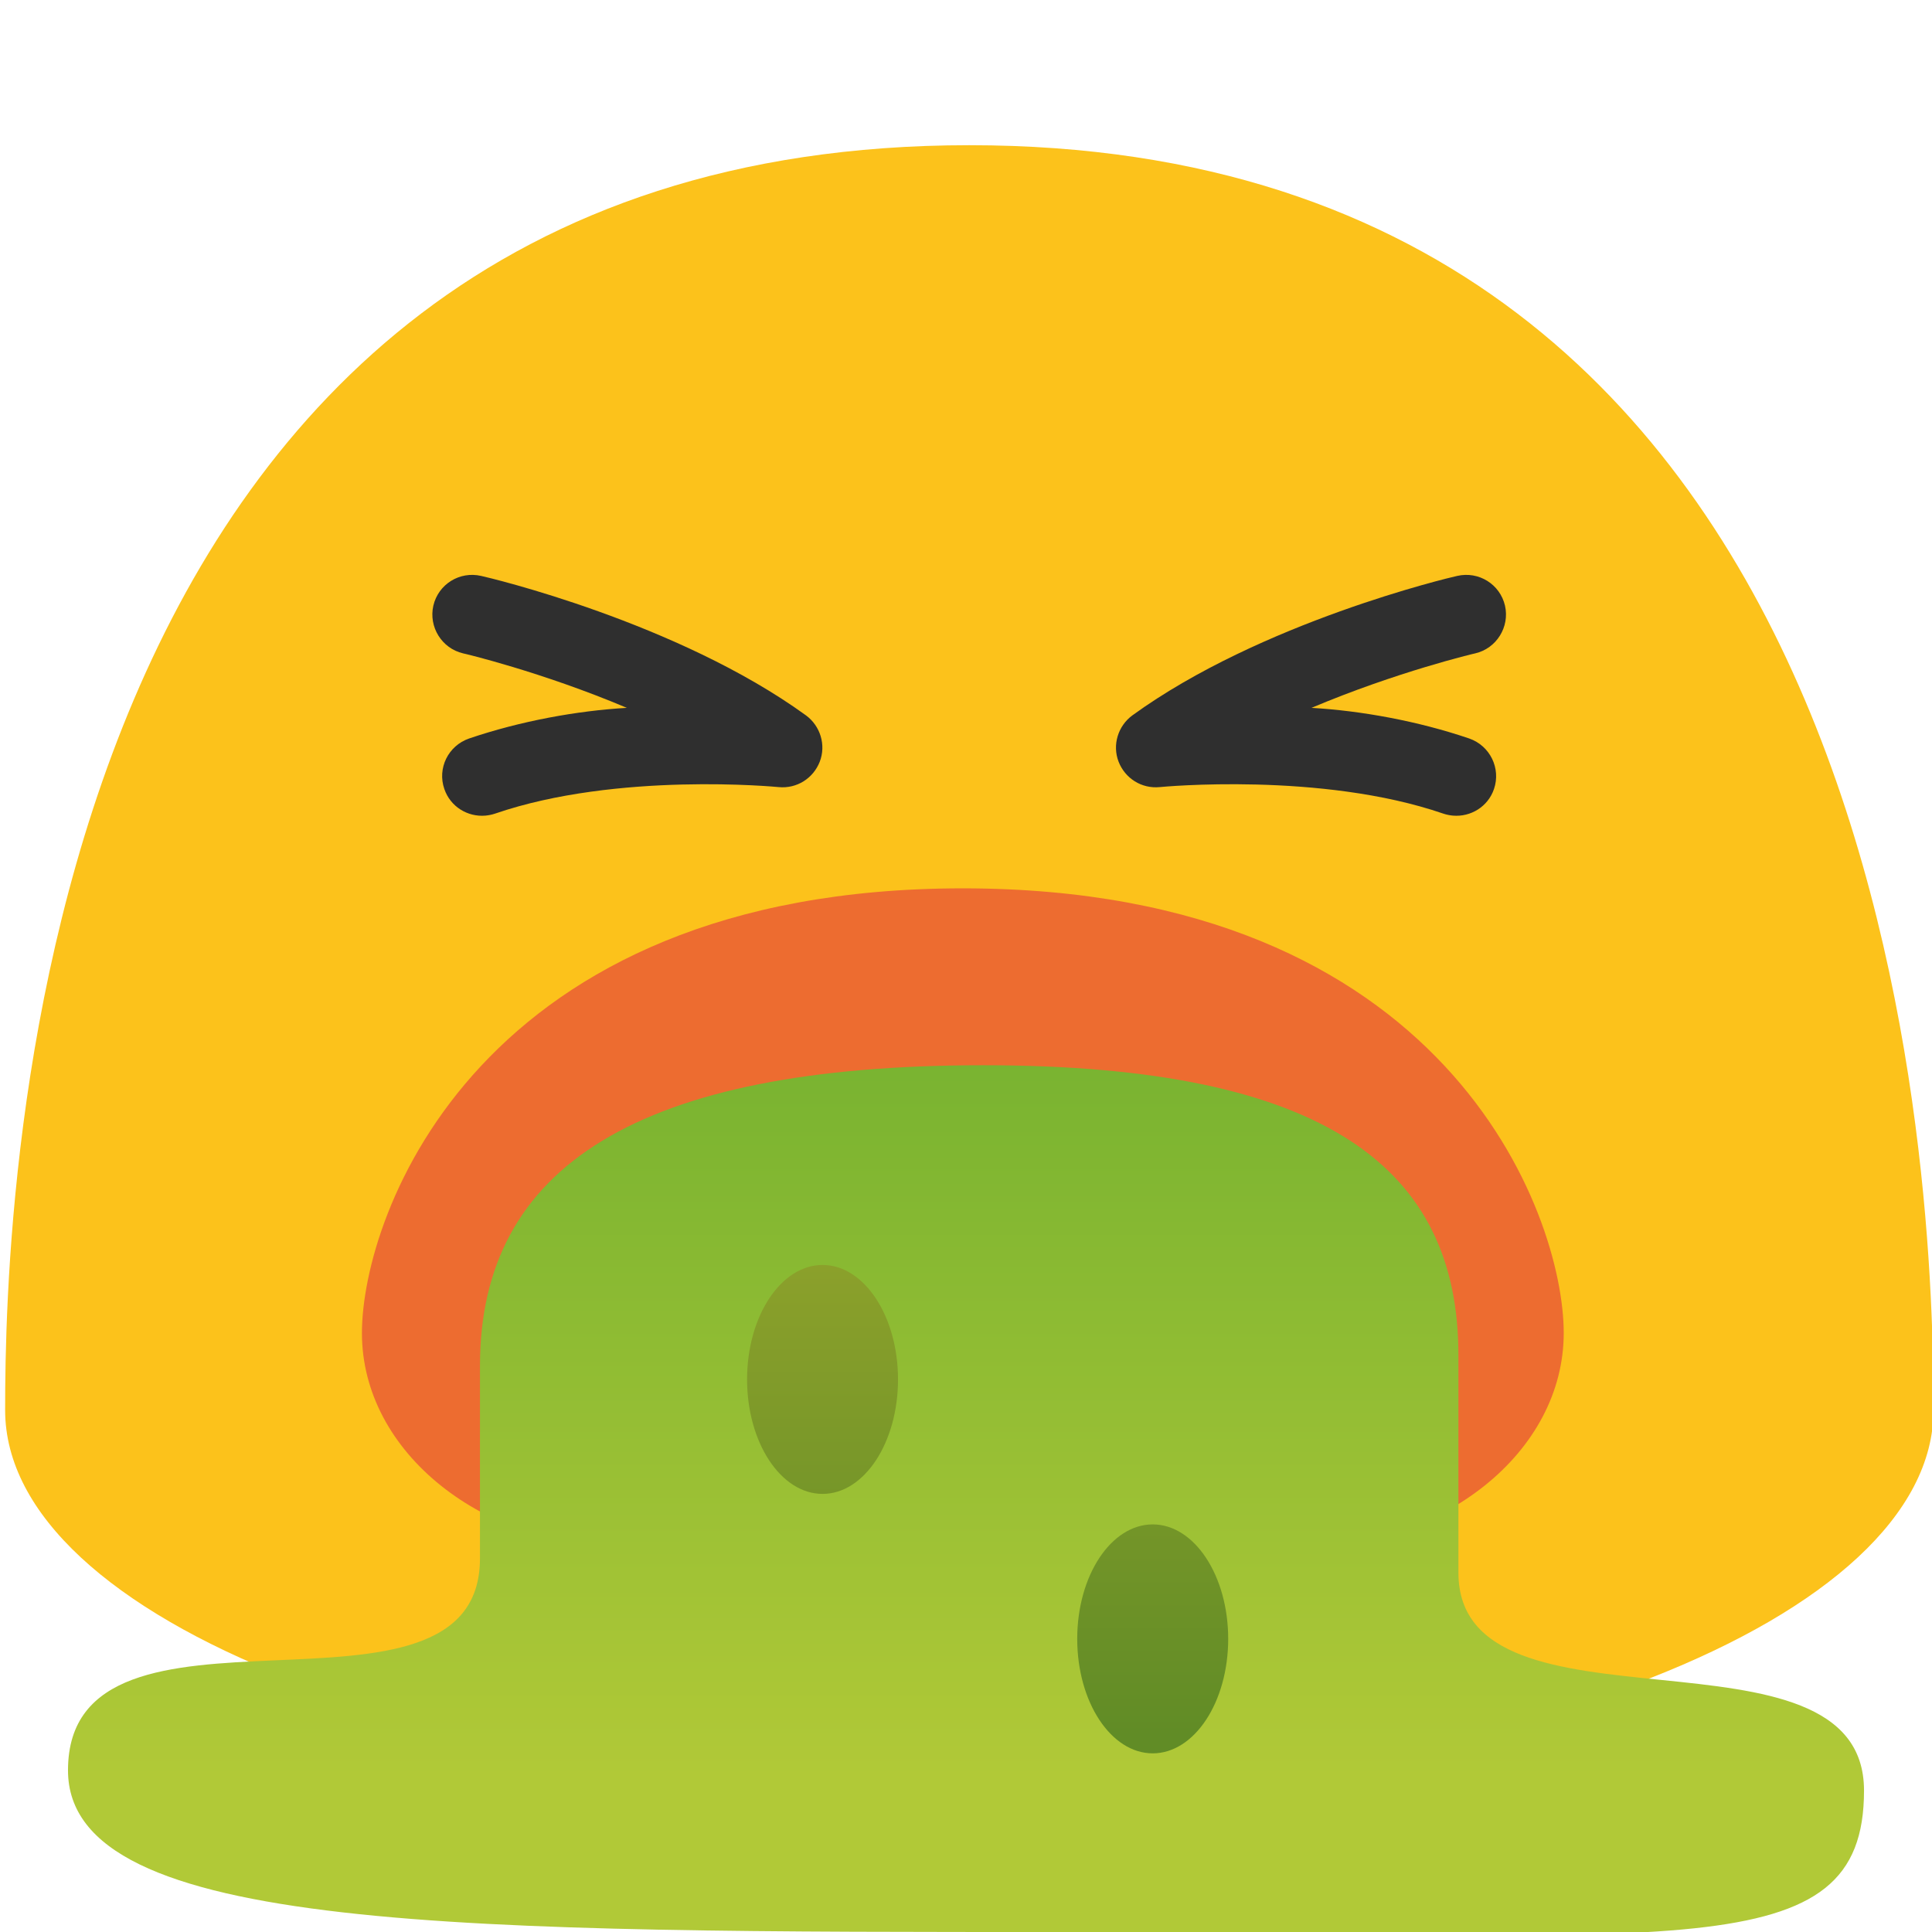
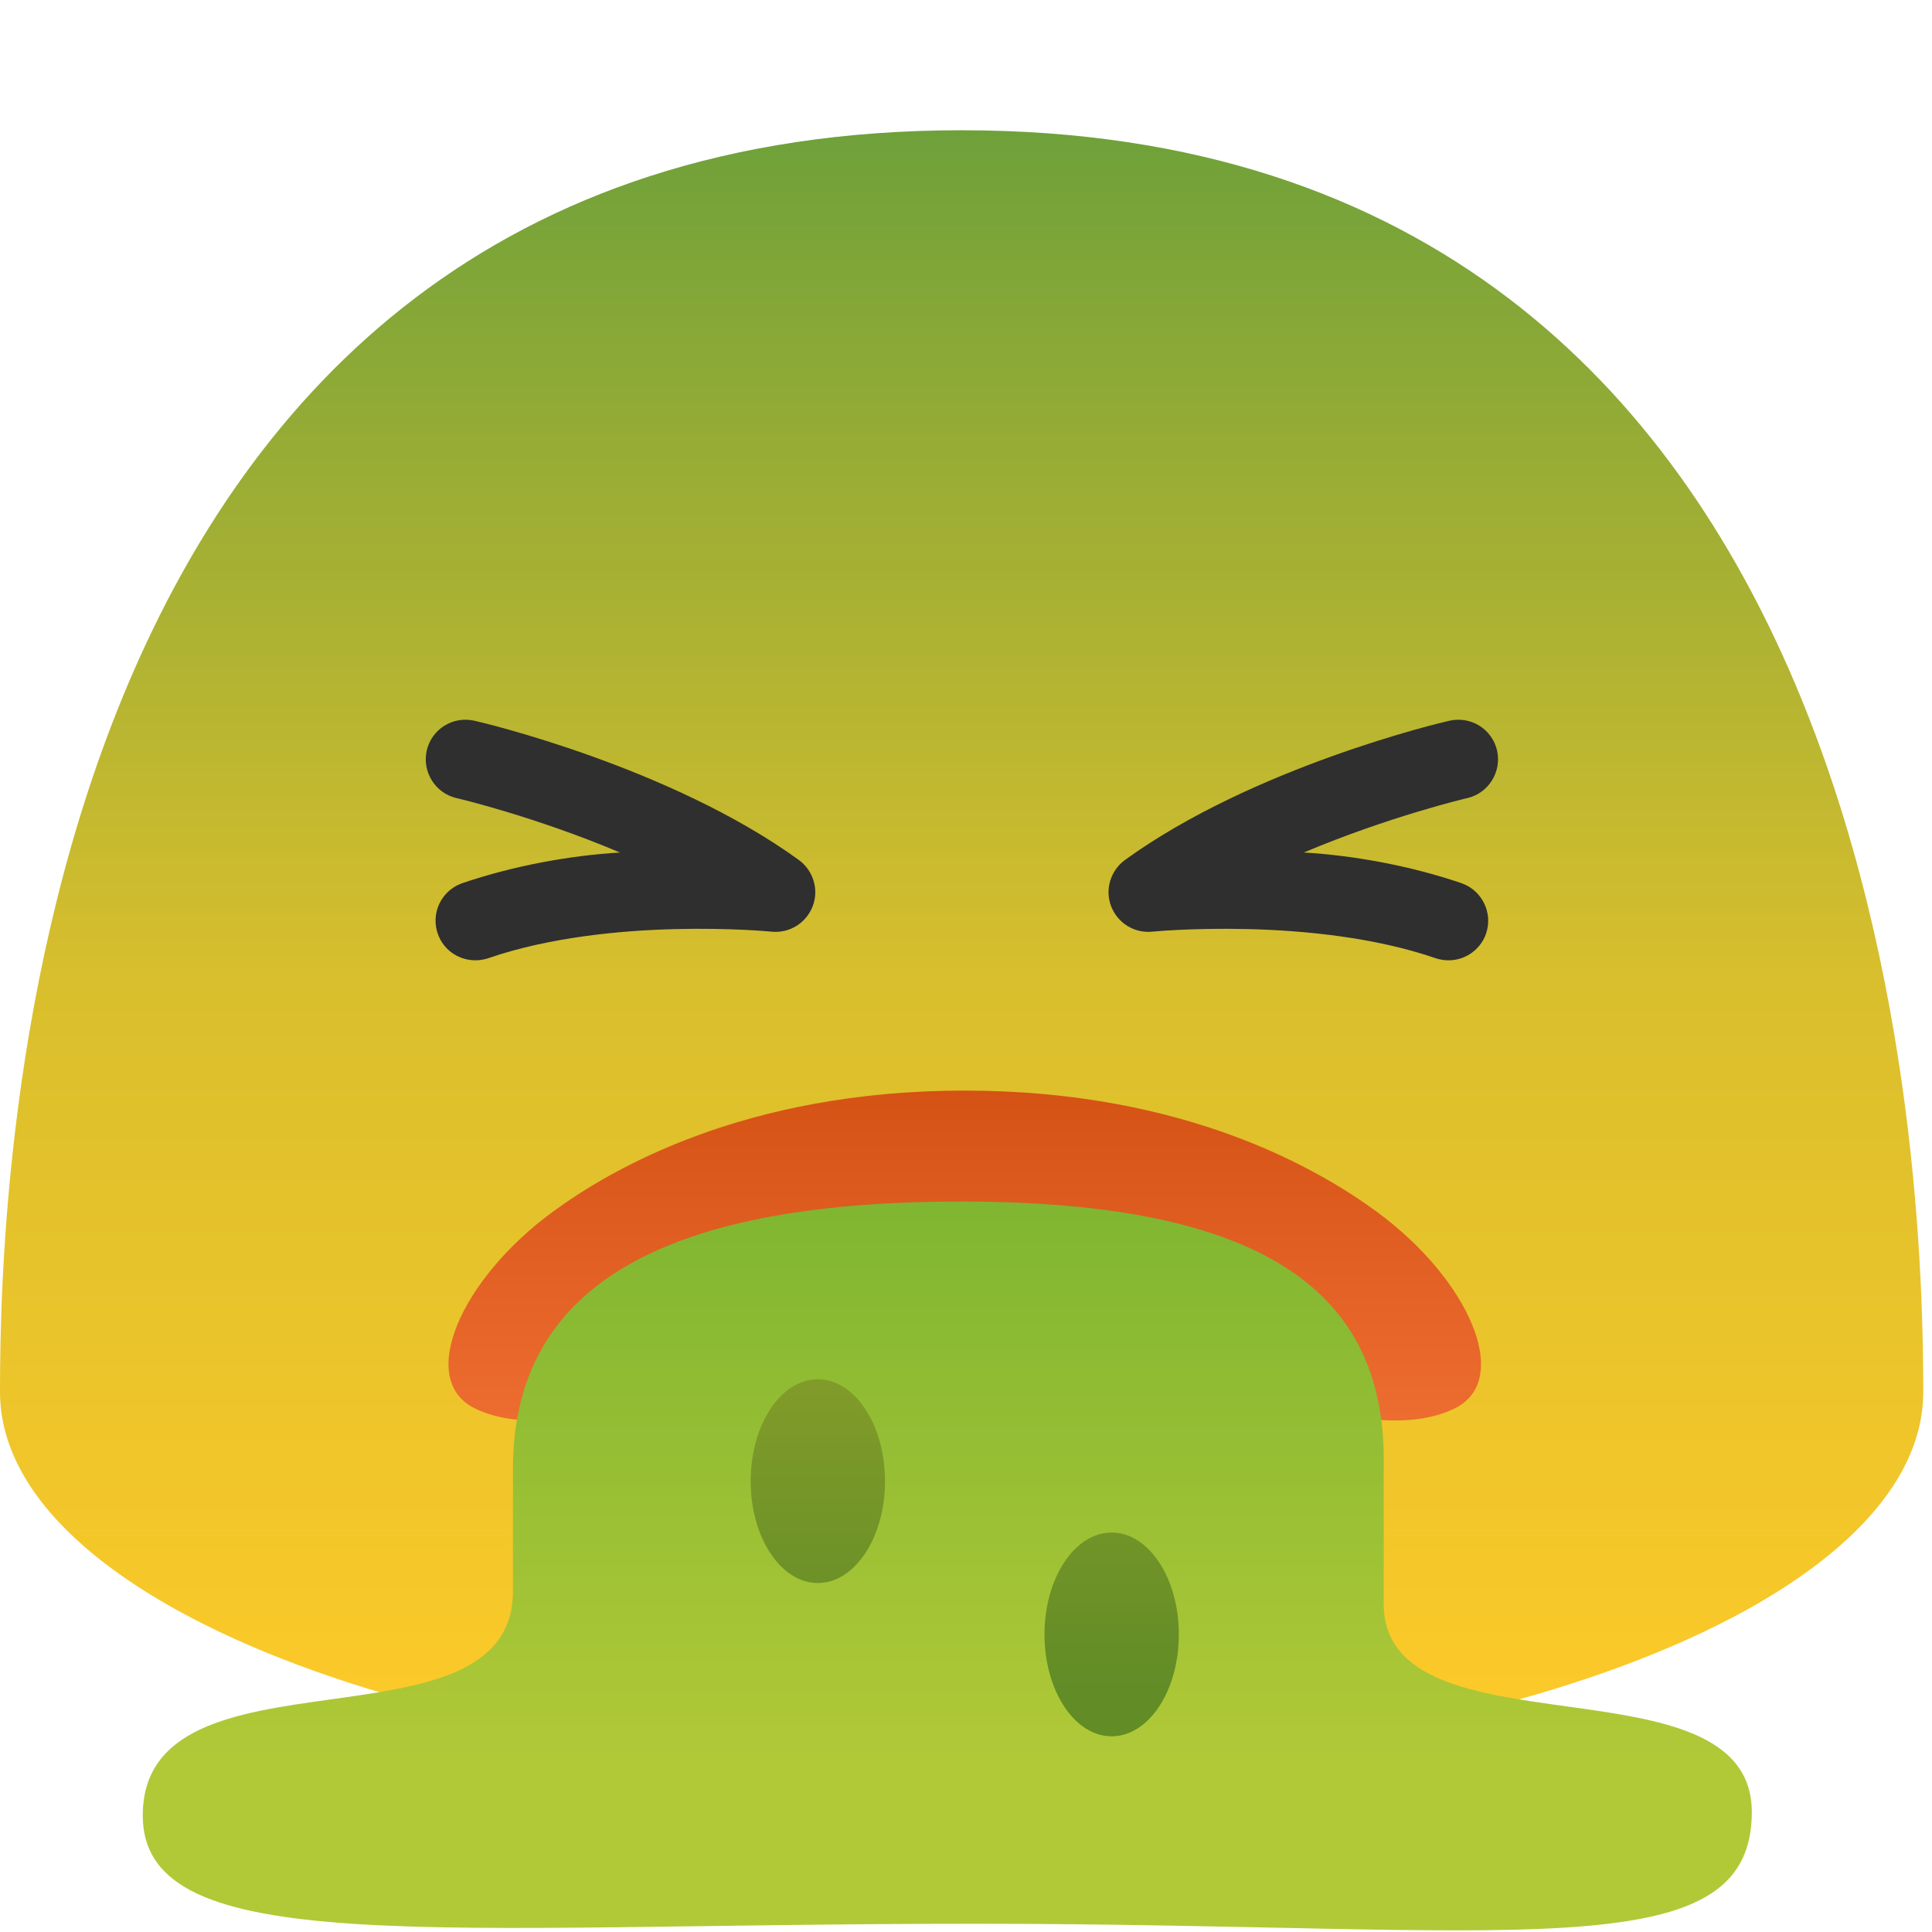
- <svg xmlns="http://www.w3.org/2000/svg" xmlns:xlink="http://www.w3.org/1999/xlink" width="128" height="128" style="enable-background:new 0 0 128 128;" version="1.1" id="svg4700" xml:space="preserve">
-   <defs id="defs4704">
-     <linearGradient id="linearGradient8847">
-       <stop style="stop-color:#618c26;stop-opacity:1;" offset="0" id="stop8843" />
-       <stop style="stop-color:#8da12b;stop-opacity:1;" offset="1" id="stop8845" />
+ <svg xmlns="http://www.w3.org/2000/svg" width="100%" height="100%" viewBox="0 0 2225 2225" version="1.1" xml:space="preserve" style="fill-rule:evenodd;clip-rule:evenodd;stroke-linejoin:round;stroke-miterlimit:2;">
+   <path id="path20" d="M1107.47,150c-1081.77,0 -1107.47,1212.85 -1107.47,1452.95c0,240.104 495.833,434.55 1107.47,434.55c611.804,0 1107.46,-194.617 1107.46,-434.55c0,-240.104 -25.521,-1452.95 -1107.46,-1452.95Z" style="fill:url(#_Linear1);fill-rule:nonzero;" />
+   <path id="path22" d="M1674.65,1622.35c-53.646,25.559 -121.183,8.684 -180.904,0c-166.321,-24.183 -312.5,-25.171 -382.637,-25.171c-70.142,0 -216.321,0.988 -382.642,25.171c-59.721,8.684 -127.254,25.559 -180.9,0c-68.058,-32.379 -17.883,-148.471 89.233,-226.925c64.759,-47.412 218.925,-139.446 474.309,-139.446c255.379,0 409.545,92.013 474.304,139.446c107.116,78.454 157.116,194.546 89.237,226.925Z" style="fill:url(#_Linear2);fill-rule:nonzero;" />
+   <g id="g26">
+     <path id="path4" d="M1711.43,1075.21c-6.817,19.771 -26.4,32.438 -47.225,30.559c-3.646,-0.35 -7.292,-1.042 -10.937,-2.259c-140.796,-48.437 -324.65,-30.729 -326.213,-30.554c-21.008,2.084 -39.933,-10.071 -47.396,-29.166c-7.466,-19.271 -0.696,-41.146 15.796,-53.3c147.746,-107.117 364.583,-158.509 373.613,-160.417c24.825,-5.729 49.304,9.55 55.033,34.2c5.558,24.479 -9.721,49.133 -34.2,54.862c-1.217,0.175 -90.104,21.18 -188.367,62.675c56.942,3.296 122.221,15.105 181.421,35.242c23.958,8.333 36.633,34.375 28.475,58.158Z" style="fill:#2f2f2f;" />
+     <path id="path6" d="M504.138,1075.21c6.941,20.313 26.733,32.292 47.22,30.559c3.646,-0.35 7.292,-1.042 10.938,-2.259c140.8,-48.437 324.654,-30.729 326.217,-30.554c21.004,2.084 39.929,-10.071 47.395,-29.166c7.463,-19.271 0.692,-41.146 -15.8,-53.3c-147.741,-107.117 -364.583,-158.509 -373.612,-160.417c-24.825,-5.729 -49.304,9.55 -55.034,34.2c-5.554,24.479 9.721,49.133 34.2,54.862c1.217,0.175 90.105,21.18 188.371,62.675c-56.946,3.296 -122.225,15.105 -181.425,35.242c-18.479,6.258 -30.991,23.704 -30.991,43.213c-0,5.087 0.854,10.141 2.52,14.945Z" style="fill:#2f2f2f;" />
+   </g>
+   <path id="path48" d="M808.783,1376.68l-8.679,37.813c5.296,-22.534 8.679,-37.813 8.679,-37.813Zm571.184,14.688c5.191,8.908 8.487,15.992 8.487,15.992c0,-0 -3.125,-6.809 -8.487,-15.992Z" style="fill:url(#_Linear3);" />
+   <path id="path4877" d="M590.743,1691.71l0,140.886c0,193.275 -426.335,53.977 -426.335,258.191c-0,167.198 337.992,124.711 957.928,124.711c619.936,-0 895.143,54.671 895.143,-128.57c0,-183.241 -423.898,-61.058 -423.898,-239.745l0,-166.413c0,-189.628 -133.161,-297.034 -486.889,-297.034c-353.728,-0 -515.949,103.759 -515.949,307.974Z" style="fill:url(#_Linear4);" />
+   <path id="path6996" d="M941.87,1588.43c-42.72,0.008 -77.349,52.532 -77.349,117.324c0,64.791 34.629,117.316 77.349,117.323c42.72,-0.008 77.349,-52.532 77.35,-117.324c-0.001,-64.791 -34.63,-117.316 -77.35,-117.323Zm338.374,176.539c-42.719,0.008 -77.348,52.532 -77.349,117.324c0.001,64.791 34.63,117.316 77.349,117.323c42.732,0.017 77.379,-52.514 77.38,-117.323c-0.001,-64.81 -34.648,-117.342 -77.38,-117.324Z" style="fill:url(#_Linear5);" />
+   <defs>
+     <linearGradient id="_Linear1" x1="0" y1="0" x2="1" y2="0" gradientUnits="userSpaceOnUse" gradientTransform="matrix(1.15561e-13,1887.26,-1887.26,1.15561e-13,1128.83,150.159)">
+       <stop offset="0" style="stop-color:#6fa13a;stop-opacity:1" />
+       <stop offset="0.52" style="stop-color:#d9bf2d;stop-opacity:1" />
+       <stop offset="1" style="stop-color:#ffca28;stop-opacity:1" />
    </linearGradient>
-     <linearGradient id="linearGradient6940">
-       <stop style="stop-color:#b1c937;stop-opacity:1;" offset="0" id="stop6936" />
-       <stop style="stop-color:#4aa12b;stop-opacity:1;" offset="1" id="stop6938" />
+     <linearGradient id="_Linear2" x1="0" y1="0" x2="1" y2="0" gradientUnits="userSpaceOnUse" gradientTransform="matrix(2.32949e-14,-380.434,380.434,2.32949e-14,1082.67,1634.75)">
+       <stop offset="0" style="stop-color:#ed6c30;stop-opacity:1" />
+       <stop offset="1" style="stop-color:#d55215;stop-opacity:1" />
    </linearGradient>
-     <linearGradient xlink:href="#linearGradient6940" id="linearGradient6942" x1="73.311" y1="117.782" x2="73.311" y2="30.588" gradientUnits="userSpaceOnUse" />
-     <linearGradient xlink:href="#linearGradient8847" id="linearGradient7011" x1="81.371" y1="114.836" x2="81.371" y2="82.445" gradientUnits="userSpaceOnUse" />
+     <linearGradient id="_Linear3" x1="0" y1="0" x2="1" y2="0" gradientUnits="userSpaceOnUse" gradientTransform="matrix(20.4312,904.421,-904.421,20.4312,1080.19,1320.06)">
+       <stop offset="0" style="stop-color:#709d2f;stop-opacity:0.06" />
+       <stop offset="0.08" style="stop-color:#6c9d2f;stop-opacity:1" />
+       <stop offset="1" style="stop-color:#849d2f;stop-opacity:1" />
+     </linearGradient>
+     <linearGradient id="_Linear4" x1="0" y1="0" x2="1" y2="0" gradientUnits="userSpaceOnUse" gradientTransform="matrix(8.25947e-14,-1348.87,1348.87,8.25947e-14,1232.94,2032.07)">
+       <stop offset="0" style="stop-color:#b1c937;stop-opacity:1" />
+       <stop offset="1" style="stop-color:#4aa12b;stop-opacity:1" />
+     </linearGradient>
+     <linearGradient id="_Linear5" x1="0" y1="0" x2="1" y2="0" gradientUnits="userSpaceOnUse" gradientTransform="matrix(3.06828e-14,-501.087,501.087,3.06828e-14,1357.62,1953.72)">
+       <stop offset="0" style="stop-color:#618c26;stop-opacity:1" />
+       <stop offset="1" style="stop-color:#8da12b;stop-opacity:1" />
+     </linearGradient>
  </defs>
-   <path d="M64.22,9.62c-62.41,0-63.88,69.96-63.88,83.8c0,13.86,28.59,25.08,63.88,25.08 c35.28,0,63.88-11.22,63.88-25.08C128.1,79.58,126.62,9.62,64.22,9.62z" style="fill:#FCC21B;" id="path4688" />
-   <g id="g4694" transform="translate(0,-9.08304)">
-     <path d="m 98.98,61.36 c -0.4,1.17 -1.54,1.86 -2.72,1.76 -0.21,-0.02 -0.42,-0.06 -0.63,-0.13 -8.11,-2.79 -18.7,-1.77 -18.79,-1.76 -1.21,0.12 -2.3,-0.58 -2.73,-1.68 -0.43,-1.11 -0.04,-2.37 0.91,-3.07 8.51,-6.17 21,-9.13 21.52,-9.24 1.43,-0.33 2.84,0.55 3.17,1.97 0.32,1.41 -0.56,2.83 -1.97,3.16 -0.07,0.01 -5.19,1.22 -10.85,3.61 3.28,0.19 7.04,0.87 10.45,2.03 1.38,0.48 2.11,1.98 1.64,3.35 z" style="fill:#2f2f2f" id="path4690" />
-     <path d="m 29.44,61.36 c 0.4,1.17 1.54,1.86 2.72,1.76 0.21,-0.02 0.42,-0.06 0.63,-0.13 8.11,-2.79 18.7,-1.77 18.79,-1.76 1.21,0.12 2.3,-0.58 2.73,-1.68 0.43,-1.11 0.04,-2.37 -0.91,-3.07 -8.51,-6.17 -21,-9.13 -21.52,-9.24 -1.43,-0.33 -2.84,0.55 -3.17,1.97 -0.32,1.41 0.56,2.83 1.97,3.16 0.07,0.01 5.19,1.22 10.85,3.61 -3.28,0.19 -7.04,0.87 -10.45,2.03 -1.39,0.48 -2.12,1.98 -1.64,3.35 z" style="fill:#2f2f2f" id="path4692" />
-   </g>
-   <path d="m 63.79,58.855 c -32.052,0 -39.811,21.57 -39.811,29.466 0,7.896 8.002,14.294 17.879,14.294 9.877,0 13.138,-4.476 21.932,-4.476 8.794,0 12.055,4.476 21.932,4.476 9.877,0 17.879,-6.407 17.879,-14.304 0,-7.887 -7.759,-29.456 -39.811,-29.456 z" style="fill:#ed6c30;stroke-width:0.841" id="path4698" />
-   <path style="font-variation-settings:'opsz' 12, 'wght' 400;fill:url(#linearGradient6942);fill-opacity:1;stroke-width:5.669;stroke-linecap:round" d="m 31.799,90.483 v 12.766 c 0,12.494 -27.294,0.84 -27.294,14.041 0,10.808 26.351,10.71 66.425,10.71 40.074,0 52.566,2.475 52.566,-9.37 0,-11.845 -26.872,-2.887 -26.872,-14.438 V 89.776 c 0,-12.258 -8.608,-19.201 -31.473,-19.201 -22.866,0 -33.352,6.707 -33.352,19.908 z" id="path4877" />
-   <path id="path6996" style="font-variation-settings:'opsz' 12, 'wght' 400;mix-blend-mode:normal;fill:url(#linearGradient7011);fill-opacity:1;stroke-width:5.669;stroke-linecap:round" d="m 54.496,83.807 a 5.001,7.584 0 0 0 -5,7.584 5.001,7.584 0 0 0 5,7.584 5.001,7.584 0 0 0 5,-7.584 5.001,7.584 0 0 0 -5,-7.584 z m 21.873,17.189 a 5.001,7.584 0 0 0 -5,7.584 5.001,7.584 0 0 0 5,7.584 5.001,7.584 0 0 0 5.002,-7.584 5.001,7.584 0 0 0 -5.002,-7.584 z" />
</svg>
